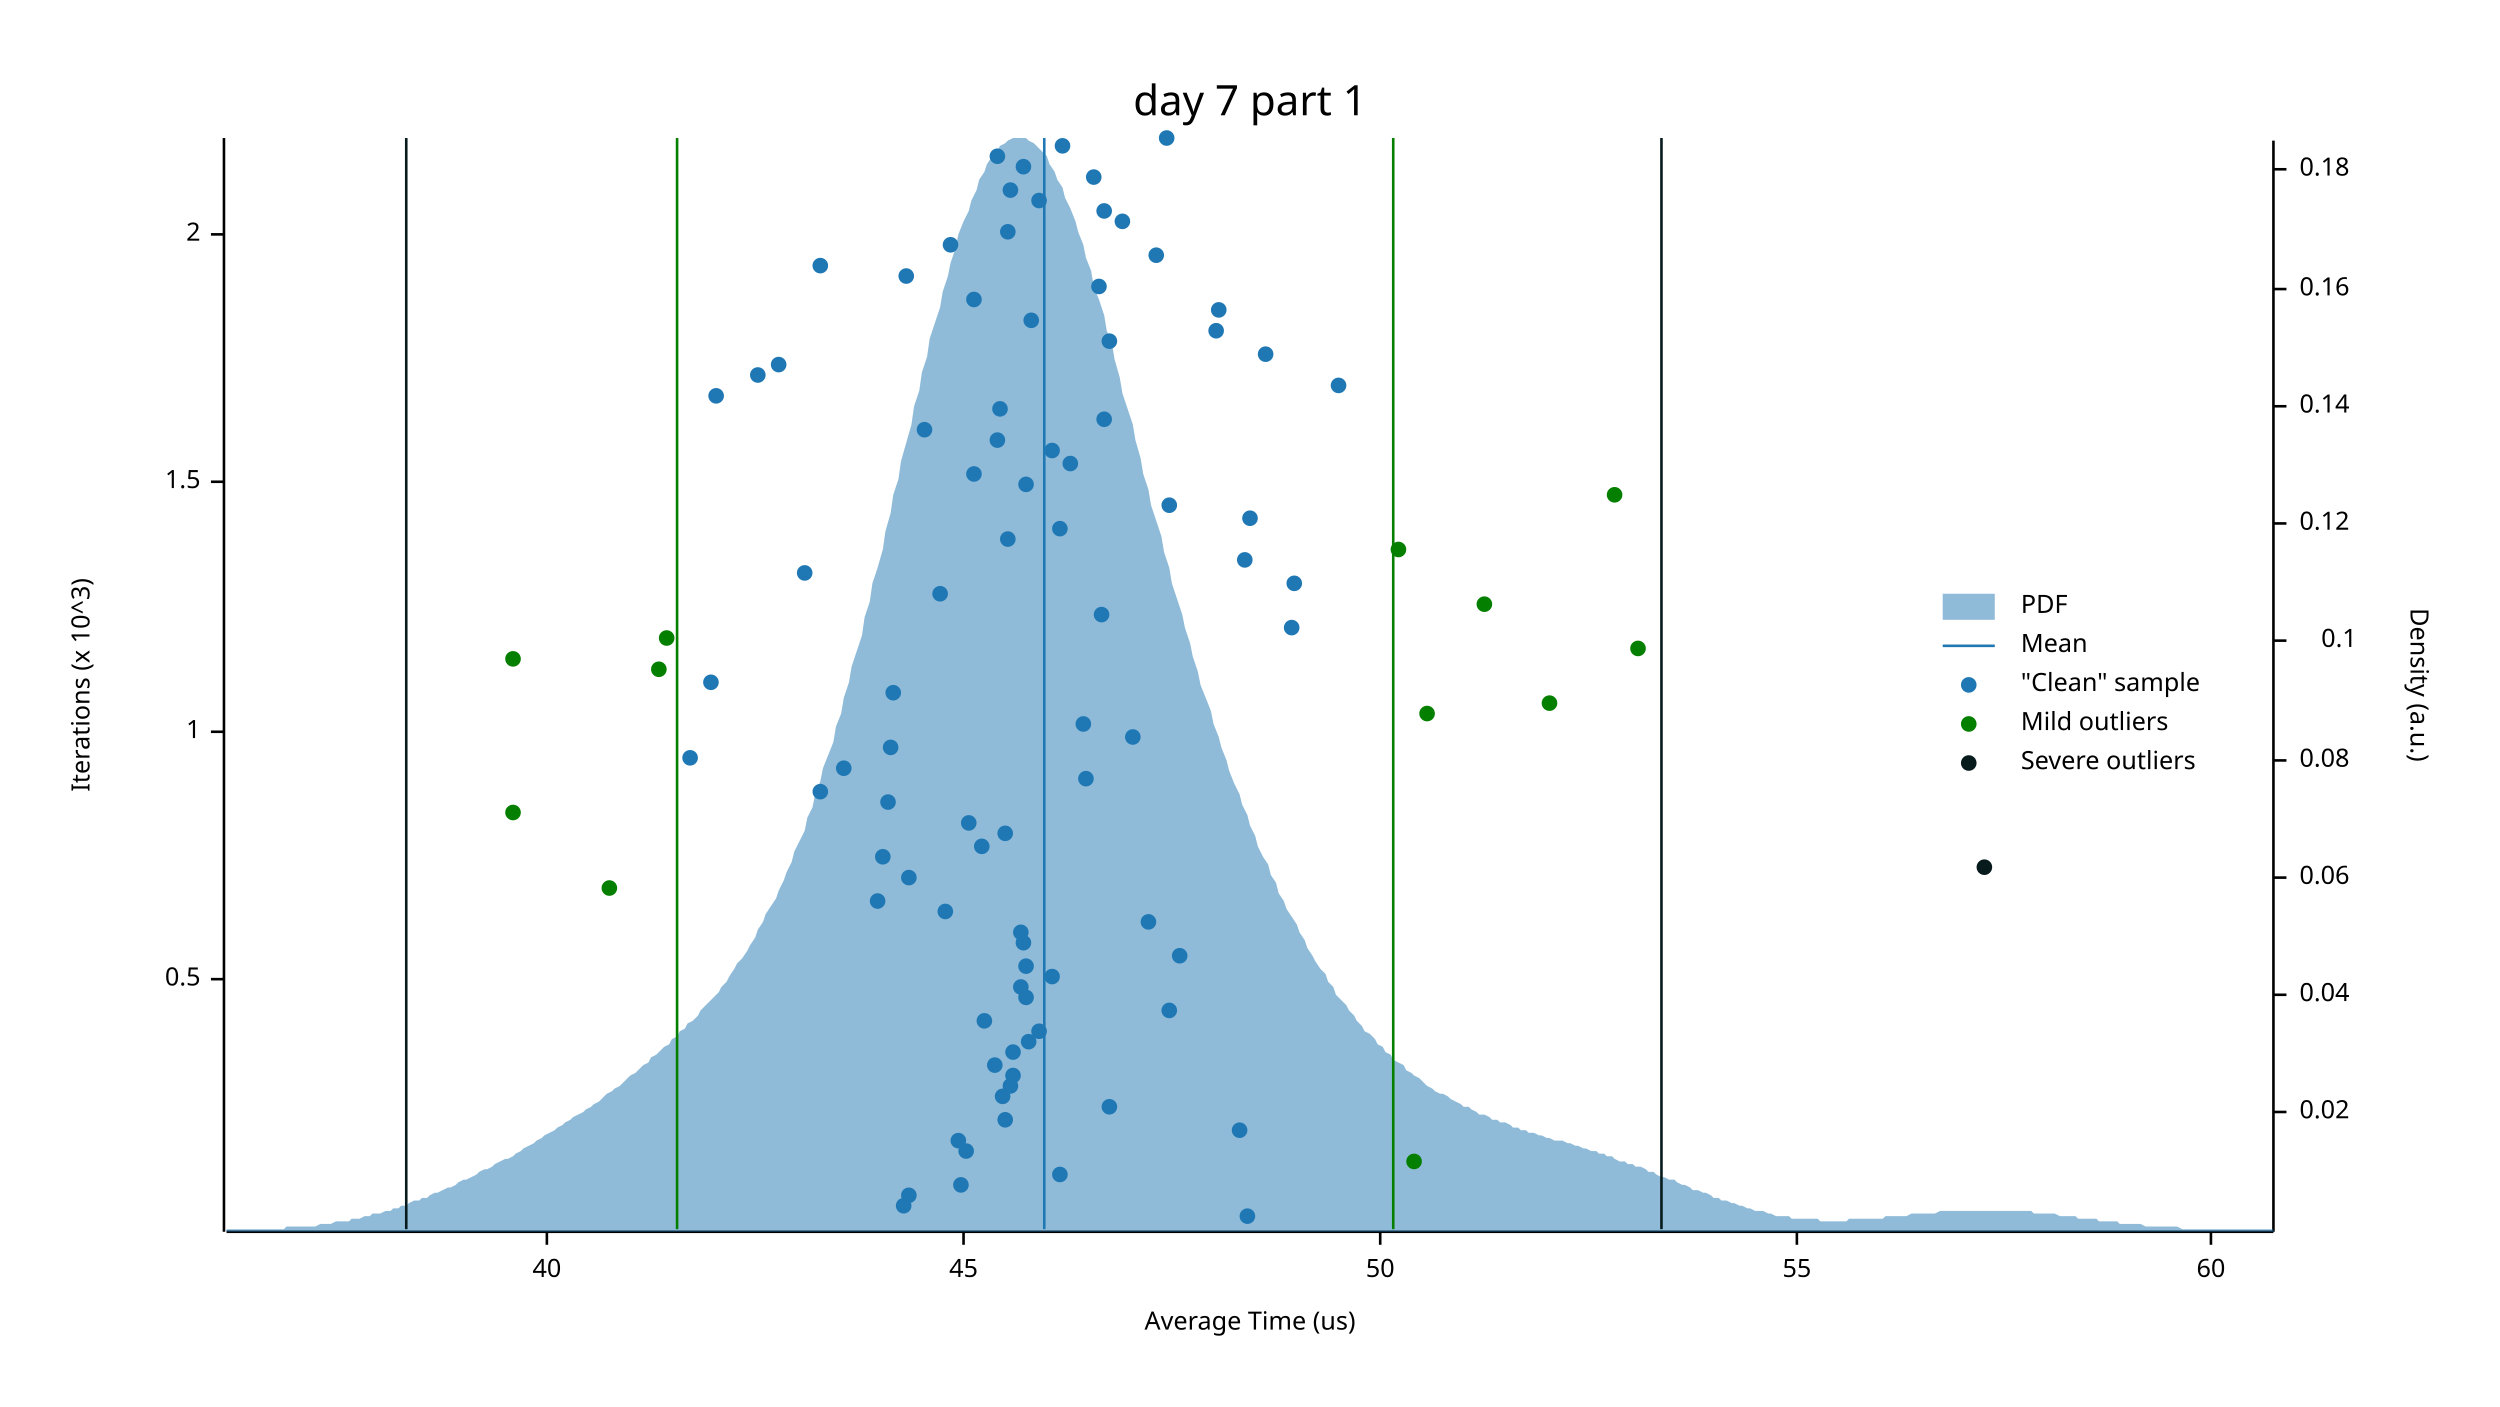
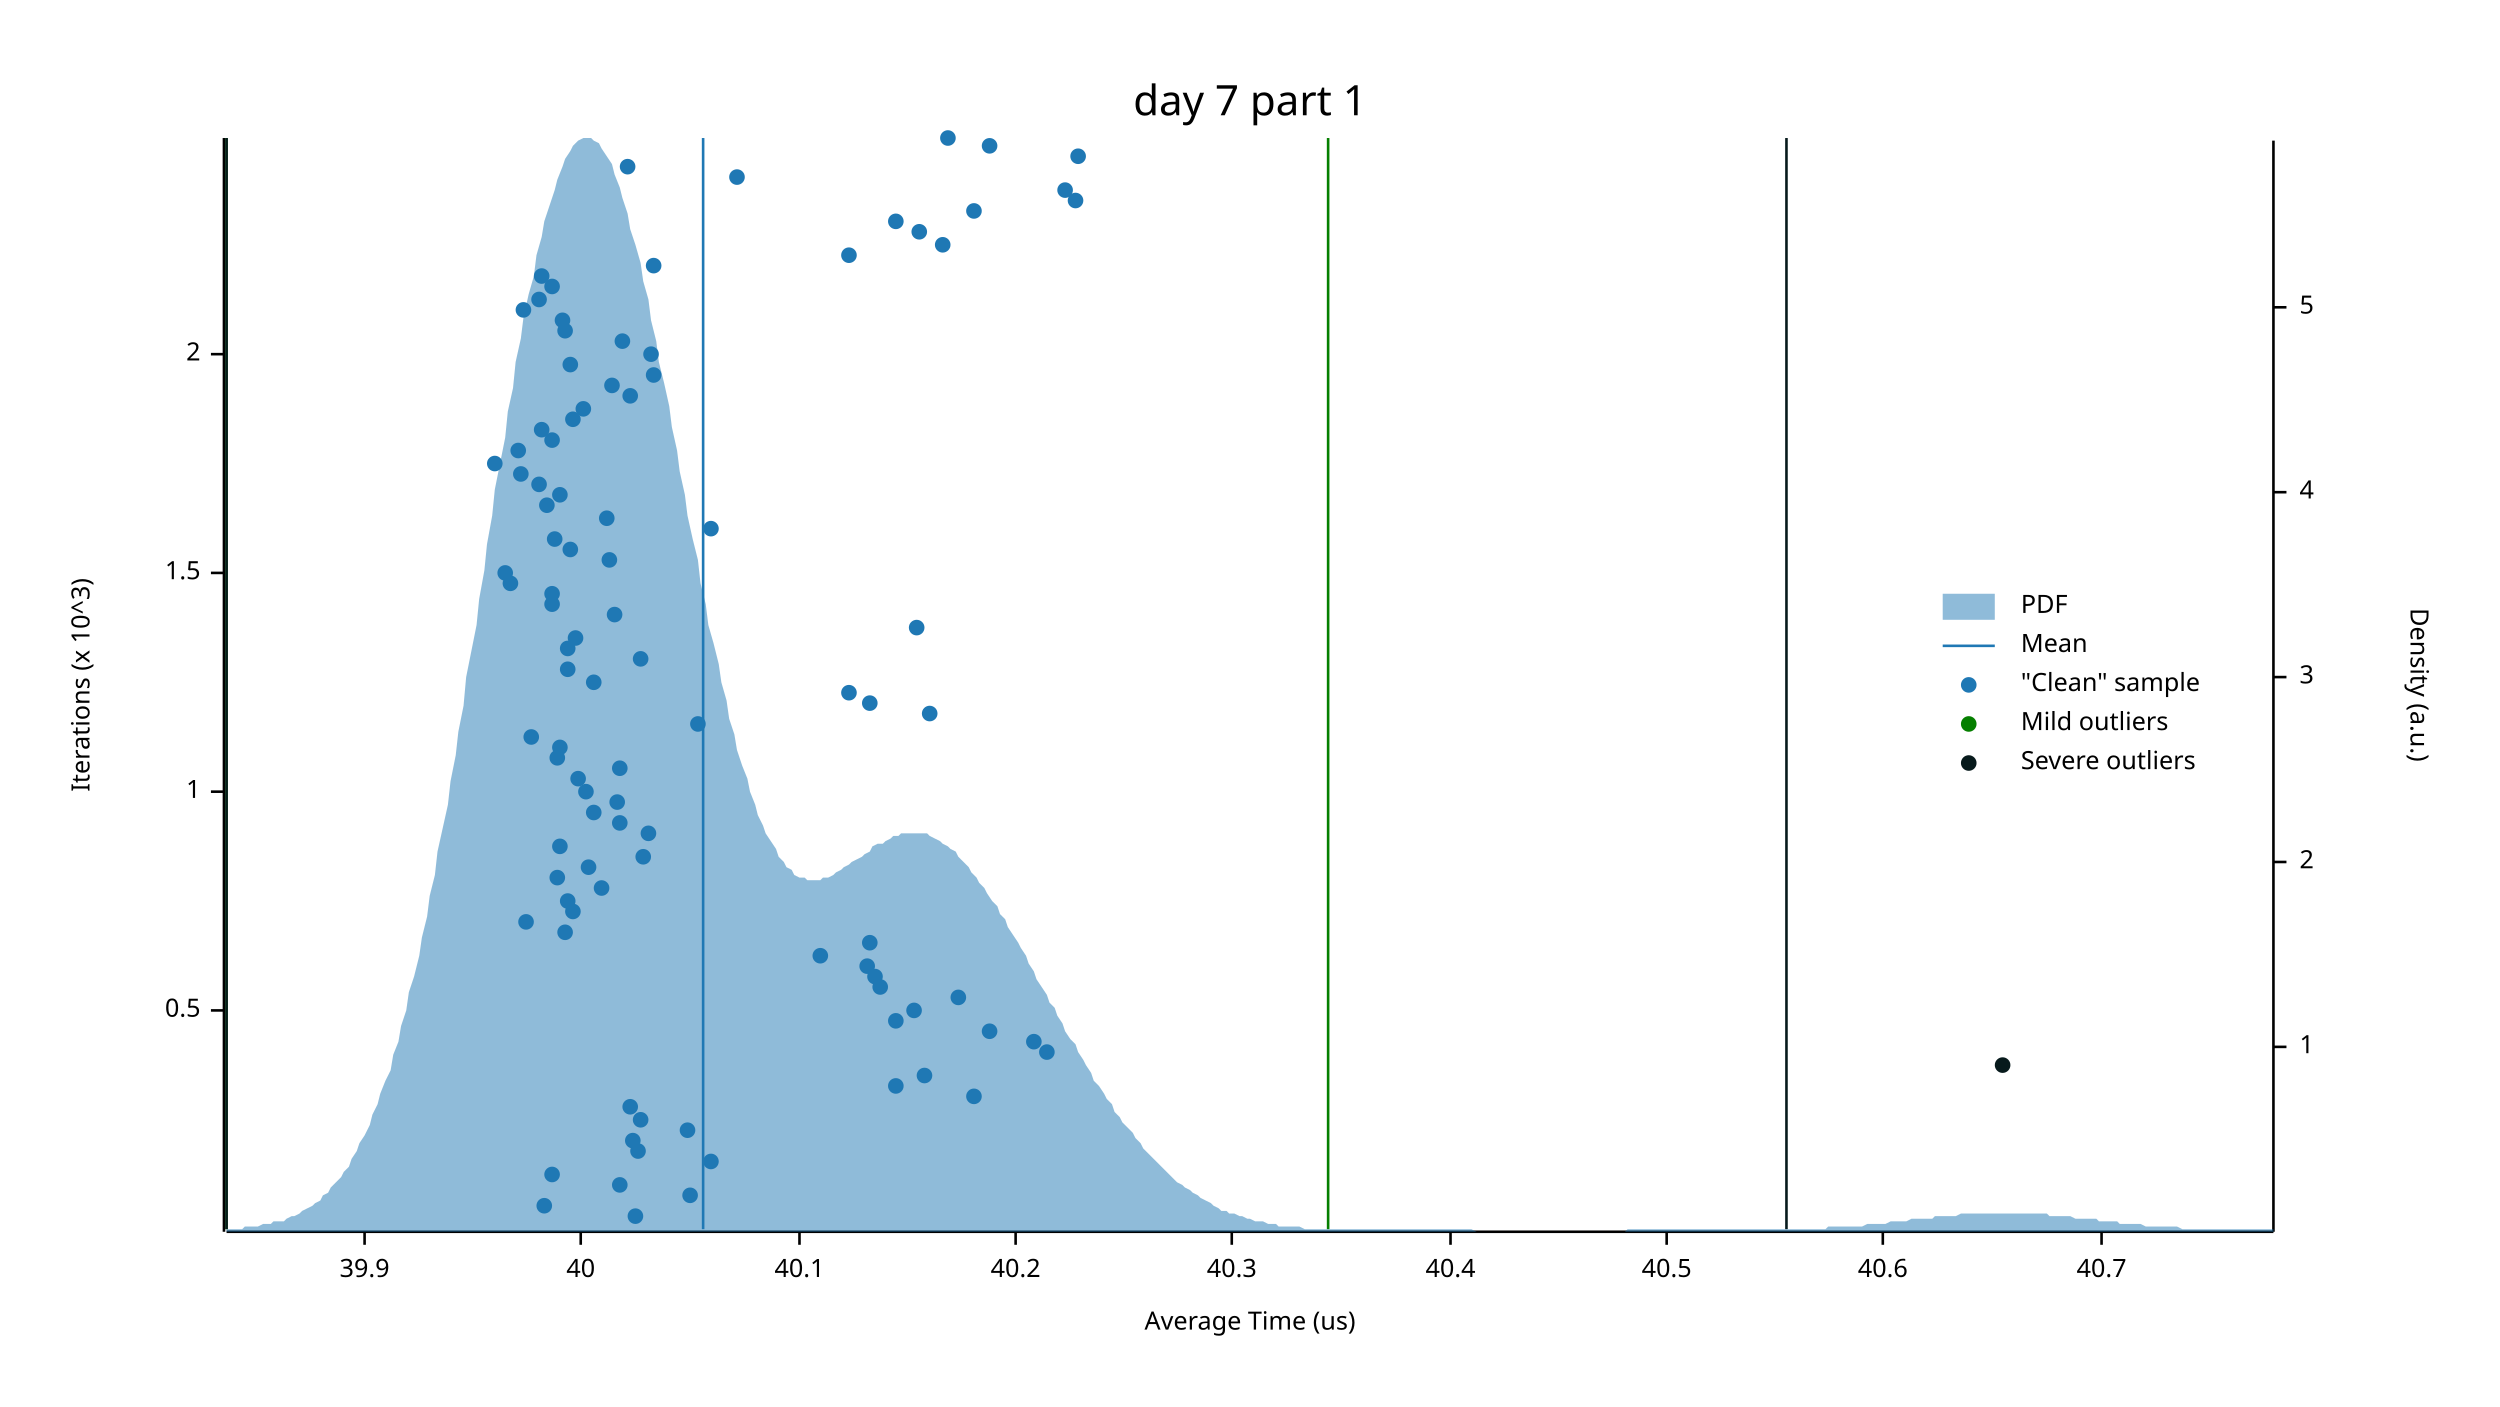
<svg xmlns="http://www.w3.org/2000/svg" width="960" height="540" viewBox="0 0 960 540">
  <text x="480" y="32" dy="0.76em" text-anchor="middle" font-family="sans-serif" font-size="16.129" opacity="1" fill="#000000">
day 7 part 1
</text>
  <text x="27" y="263" dy="0.76em" text-anchor="middle" font-family="sans-serif" font-size="9.677" opacity="1" fill="#000000" transform="rotate(270, 27, 263)">
Iterations (x 10^3)
</text>
  <text x="480" y="513" dy="-0.5ex" text-anchor="middle" font-family="sans-serif" font-size="9.677" opacity="1" fill="#000000">
Average Time (us)
</text>
  <polyline fill="none" opacity="1" stroke="#000000" stroke-width="1" points="86,53 86,473 " />
-   <text x="77" y="376" dy="0.5ex" text-anchor="end" font-family="sans-serif" font-size="9.677" opacity="1" fill="#000000">
+   <text x="77" y="388" dy="0.5ex" text-anchor="end" font-family="sans-serif" font-size="9.677" opacity="1" fill="#000000">
0.5
</text>
-   <polyline fill="none" opacity="1" stroke="#000000" stroke-width="1" points="81,376 86,376 " />
-   <text x="77" y="281" dy="0.5ex" text-anchor="end" font-family="sans-serif" font-size="9.677" opacity="1" fill="#000000">
+   <polyline fill="none" opacity="1" stroke="#000000" stroke-width="1" points="81,388 86,388 " />
+   <text x="77" y="304" dy="0.5ex" text-anchor="end" font-family="sans-serif" font-size="9.677" opacity="1" fill="#000000">
1
</text>
-   <polyline fill="none" opacity="1" stroke="#000000" stroke-width="1" points="81,281 86,281 " />
-   <text x="77" y="185" dy="0.5ex" text-anchor="end" font-family="sans-serif" font-size="9.677" opacity="1" fill="#000000">
+   <polyline fill="none" opacity="1" stroke="#000000" stroke-width="1" points="81,304 86,304 " />
+   <text x="77" y="220" dy="0.5ex" text-anchor="end" font-family="sans-serif" font-size="9.677" opacity="1" fill="#000000">
1.5
</text>
-   <polyline fill="none" opacity="1" stroke="#000000" stroke-width="1" points="81,185 86,185 " />
-   <text x="77" y="90" dy="0.5ex" text-anchor="end" font-family="sans-serif" font-size="9.677" opacity="1" fill="#000000">
+   <polyline fill="none" opacity="1" stroke="#000000" stroke-width="1" points="81,220 86,220 " />
+   <text x="77" y="136" dy="0.5ex" text-anchor="end" font-family="sans-serif" font-size="9.677" opacity="1" fill="#000000">
2
</text>
-   <polyline fill="none" opacity="1" stroke="#000000" stroke-width="1" points="81,90 86,90 " />
+   <polyline fill="none" opacity="1" stroke="#000000" stroke-width="1" points="81,136 86,136 " />
  <polyline fill="none" opacity="1" stroke="#000000" stroke-width="1" points="87,473 873,473 " />
-   <text x="210" y="483" dy="0.76em" text-anchor="middle" font-family="sans-serif" font-size="9.677" opacity="1" fill="#000000">
+   <text x="140" y="483" dy="0.76em" text-anchor="middle" font-family="sans-serif" font-size="9.677" opacity="1" fill="#000000">
+ 39.9
+ </text>
+   <polyline fill="none" opacity="1" stroke="#000000" stroke-width="1" points="140,473 140,478 " />
+   <text x="223" y="483" dy="0.76em" text-anchor="middle" font-family="sans-serif" font-size="9.677" opacity="1" fill="#000000">
40
</text>
-   <polyline fill="none" opacity="1" stroke="#000000" stroke-width="1" points="210,473 210,478 " />
-   <text x="370" y="483" dy="0.76em" text-anchor="middle" font-family="sans-serif" font-size="9.677" opacity="1" fill="#000000">
- 45
- </text>
-   <polyline fill="none" opacity="1" stroke="#000000" stroke-width="1" points="370,473 370,478 " />
-   <text x="530" y="483" dy="0.76em" text-anchor="middle" font-family="sans-serif" font-size="9.677" opacity="1" fill="#000000">
- 50
- </text>
-   <polyline fill="none" opacity="1" stroke="#000000" stroke-width="1" points="530,473 530,478 " />
-   <text x="690" y="483" dy="0.76em" text-anchor="middle" font-family="sans-serif" font-size="9.677" opacity="1" fill="#000000">
- 55
- </text>
-   <polyline fill="none" opacity="1" stroke="#000000" stroke-width="1" points="690,473 690,478 " />
-   <text x="849" y="483" dy="0.76em" text-anchor="middle" font-family="sans-serif" font-size="9.677" opacity="1" fill="#000000">
- 60
- </text>
-   <polyline fill="none" opacity="1" stroke="#000000" stroke-width="1" points="849,473 849,478 " />
+   <polyline fill="none" opacity="1" stroke="#000000" stroke-width="1" points="223,473 223,478 " />
+   <text x="307" y="483" dy="0.76em" text-anchor="middle" font-family="sans-serif" font-size="9.677" opacity="1" fill="#000000">
+ 40.1
+ </text>
+   <polyline fill="none" opacity="1" stroke="#000000" stroke-width="1" points="307,473 307,478 " />
+   <text x="390" y="483" dy="0.76em" text-anchor="middle" font-family="sans-serif" font-size="9.677" opacity="1" fill="#000000">
+ 40.2
+ </text>
+   <polyline fill="none" opacity="1" stroke="#000000" stroke-width="1" points="390,473 390,478 " />
+   <text x="473" y="483" dy="0.76em" text-anchor="middle" font-family="sans-serif" font-size="9.677" opacity="1" fill="#000000">
+ 40.3
+ </text>
+   <polyline fill="none" opacity="1" stroke="#000000" stroke-width="1" points="473,473 473,478 " />
+   <text x="557" y="483" dy="0.76em" text-anchor="middle" font-family="sans-serif" font-size="9.677" opacity="1" fill="#000000">
+ 40.4
+ </text>
+   <polyline fill="none" opacity="1" stroke="#000000" stroke-width="1" points="557,473 557,478 " />
+   <text x="640" y="483" dy="0.76em" text-anchor="middle" font-family="sans-serif" font-size="9.677" opacity="1" fill="#000000">
+ 40.5
+ </text>
+   <polyline fill="none" opacity="1" stroke="#000000" stroke-width="1" points="640,473 640,478 " />
+   <text x="723" y="483" dy="0.76em" text-anchor="middle" font-family="sans-serif" font-size="9.677" opacity="1" fill="#000000">
+ 40.6
+ </text>
+   <polyline fill="none" opacity="1" stroke="#000000" stroke-width="1" points="723,473 723,478 " />
+   <text x="807" y="483" dy="0.76em" text-anchor="middle" font-family="sans-serif" font-size="9.677" opacity="1" fill="#000000">
+ 40.7
+ </text>
+   <polyline fill="none" opacity="1" stroke="#000000" stroke-width="1" points="807,473 807,478 " />
  <text x="933" y="263" dy="0.76em" text-anchor="middle" font-family="sans-serif" font-size="9.677" opacity="1" fill="#000000" transform="rotate(90, 933, 263)">
Density (a.u.)
</text>
  <polyline fill="none" opacity="1" stroke="#000000" stroke-width="1" points="873,54 873,473 " />
-   <text x="883" y="427" dy="0.5ex" text-anchor="start" font-family="sans-serif" font-size="9.677" opacity="1" fill="#000000">
- 0.02
- </text>
-   <polyline fill="none" opacity="1" stroke="#000000" stroke-width="1" points="873,427 878,427 " />
-   <text x="883" y="382" dy="0.5ex" text-anchor="start" font-family="sans-serif" font-size="9.677" opacity="1" fill="#000000">
- 0.04
- </text>
-   <polyline fill="none" opacity="1" stroke="#000000" stroke-width="1" points="873,382 878,382 " />
-   <text x="883" y="337" dy="0.5ex" text-anchor="start" font-family="sans-serif" font-size="9.677" opacity="1" fill="#000000">
- 0.06
- </text>
-   <polyline fill="none" opacity="1" stroke="#000000" stroke-width="1" points="873,337 878,337 " />
-   <text x="883" y="292" dy="0.5ex" text-anchor="start" font-family="sans-serif" font-size="9.677" opacity="1" fill="#000000">
- 0.08
- </text>
-   <polyline fill="none" opacity="1" stroke="#000000" stroke-width="1" points="873,292 878,292 " />
-   <text x="905" y="246" dy="0.5ex" text-anchor="end" font-family="sans-serif" font-size="9.677" opacity="1" fill="#000000">
- 0.1
- </text>
-   <polyline fill="none" opacity="1" stroke="#000000" stroke-width="1" points="873,246 878,246 " />
-   <text x="883" y="201" dy="0.5ex" text-anchor="start" font-family="sans-serif" font-size="9.677" opacity="1" fill="#000000">
- 0.12
- </text>
-   <polyline fill="none" opacity="1" stroke="#000000" stroke-width="1" points="873,201 878,201 " />
-   <text x="883" y="156" dy="0.5ex" text-anchor="start" font-family="sans-serif" font-size="9.677" opacity="1" fill="#000000">
- 0.14
- </text>
-   <polyline fill="none" opacity="1" stroke="#000000" stroke-width="1" points="873,156 878,156 " />
-   <text x="883" y="111" dy="0.5ex" text-anchor="start" font-family="sans-serif" font-size="9.677" opacity="1" fill="#000000">
- 0.16
- </text>
-   <polyline fill="none" opacity="1" stroke="#000000" stroke-width="1" points="873,111 878,111 " />
-   <text x="883" y="65" dy="0.5ex" text-anchor="start" font-family="sans-serif" font-size="9.677" opacity="1" fill="#000000">
- 0.18
- </text>
-   <polyline fill="none" opacity="1" stroke="#000000" stroke-width="1" points="873,65 878,65 " />
-   <polygon opacity="0.5" fill="#1F78B4" points="87,472 88,472 90,472 91,472 93,472 94,472 96,472 98,472 99,472 101,472 102,472 104,472 105,472 107,472 109,472 110,471 112,471 113,471 115,471 116,471 118,471 120,471 121,471 123,470 124,470 126,470 127,470 129,469 131,469 132,469 134,469 135,468 137,468 138,468 140,467 142,467 143,466 145,466 146,466 148,465 150,465 151,464 153,464 154,463 156,463 157,462 159,461 161,461 162,460 164,460 165,459 167,458 168,458 170,457 172,456 173,456 175,455 176,454 178,453 179,453 181,452 183,451 184,450 186,449 187,449 189,448 190,447 192,446 194,445 195,445 197,444 198,443 200,442 201,441 203,440 205,439 206,438 208,437 209,436 211,435 213,434 214,433 216,432 217,431 219,430 220,429 222,428 224,427 225,426 227,425 228,424 230,423 231,422 233,420 235,419 236,418 238,417 239,416 241,414 242,413 244,412 246,410 247,409 249,408 250,406 252,405 253,404 255,402 257,401 258,399 260,398 261,396 263,395 264,393 266,392 268,390 269,388 271,386 272,385 274,383 276,381 277,379 279,377 280,375 282,372 283,370 285,368 287,365 288,363 290,360 291,357 293,354 294,351 296,348 298,345 299,342 301,338 302,335 304,331 305,327 307,323 309,319 310,314 312,310 313,305 315,300 316,295 318,290 320,285 321,279 323,274 324,268 326,262 327,256 329,250 331,244 332,237 334,231 335,224 337,218 339,211 340,204 342,197 343,190 345,184 346,177 348,170 350,163 351,156 353,150 354,143 356,137 357,130 359,124 361,118 362,112 364,106 365,101 367,95 368,90 370,85 372,81 373,77 375,73 376,69 378,66 379,63 381,60 383,58 384,56 386,55 387,54 389,53 391,53 392,53 394,53 395,54 397,55 398,56 400,58 402,60 403,63 405,66 406,69 408,72 409,76 411,80 413,85 414,89 416,94 417,99 419,104 420,110 422,115 424,121 425,127 427,132 428,138 430,145 431,151 433,157 435,163 436,169 438,176 439,182 441,188 442,194 444,200 446,206 447,212 449,218 450,224 452,230 454,236 455,241 457,247 458,252 460,258 461,263 463,268 465,273 466,278 468,283 469,287 471,292 472,296 474,301 476,305 477,309 479,313 480,317 482,321 483,325 485,329 487,332 488,336 490,339 491,343 493,346 494,349 496,352 498,355 499,358 501,361 502,364 504,367 505,369 507,372 509,374 510,377 512,379 513,382 515,384 517,386 518,388 520,390 521,392 523,394 524,396 526,397 528,399 529,401 531,402 532,404 534,405 535,407 537,408 539,409 540,411 542,412 543,413 545,414 546,415 548,417 550,418 551,419 553,420 554,420 556,421 557,422 559,423 561,424 562,425 564,425 565,426 567,427 568,428 570,428 572,429 573,430 575,430 576,431 578,431 580,432 581,433 583,433 584,434 586,434 587,435 589,435 591,436 592,436 594,437 595,437 597,438 598,438 600,438 602,439 603,439 605,440 606,440 608,441 609,441 611,442 613,442 614,443 616,443 617,444 619,444 620,445 622,446 624,446 625,447 627,447 628,448 630,448 632,449 633,450 635,450 636,451 638,452 639,452 641,453 643,453 644,454 646,455 647,455 649,456 650,457 652,457 654,458 655,458 657,459 658,460 660,460 661,461 663,461 665,462 666,462 668,463 669,463 671,464 672,464 674,465 676,465 677,465 679,466 680,466 682,467 683,467 685,467 687,467 688,468 690,468 691,468 693,468 695,468 696,468 698,468 699,469 701,469 702,469 704,469 706,469 707,469 709,469 710,468 712,468 713,468 715,468 717,468 718,468 720,468 721,468 723,468 724,467 726,467 728,467 729,467 731,467 732,467 734,466 735,466 737,466 739,466 740,466 742,466 743,466 745,465 746,465 748,465 750,465 751,465 753,465 754,465 756,465 758,465 759,465 761,465 762,465 764,465 765,465 767,465 769,465 770,465 772,465 773,465 775,465 776,465 778,465 780,465 781,466 783,466 784,466 786,466 787,466 789,466 791,467 792,467 794,467 795,467 797,467 798,468 800,468 802,468 803,468 805,468 806,469 808,469 809,469 811,469 813,469 814,470 816,470 817,470 819,470 821,470 822,470 824,471 825,471 827,471 828,471 830,471 832,471 833,471 835,471 836,471 838,472 839,472 841,472 843,472 844,472 846,472 847,472 849,472 850,472 852,472 854,472 855,472 857,472 858,472 860,472 861,472 863,472 865,472 866,472 868,472 869,472 871,472 873,472 873,473 87,473 " />
-   <polyline fill="none" opacity="1" stroke="#1F78B4" stroke-width="1" points="401,472 401,53 " />
-   <polyline fill="none" opacity="1" stroke="#057F00" stroke-width="1" points="260,472 260,53 " />
-   <polyline fill="none" opacity="1" stroke="#057F00" stroke-width="1" points="535,472 535,53 " />
-   <polyline fill="none" opacity="1" stroke="#071A1C" stroke-width="1" points="156,472 156,53 " />
-   <polyline fill="none" opacity="1" stroke="#071A1C" stroke-width="1" points="638,472 638,53 " />
-   <circle cx="479" cy="467" r="3" opacity="1" fill="#1F78B4" stroke="none" stroke-width="1" />
-   <circle cx="347" cy="463" r="3" opacity="1" fill="#1F78B4" stroke="none" stroke-width="1" />
-   <circle cx="349" cy="459" r="3" opacity="1" fill="#1F78B4" stroke="none" stroke-width="1" />
-   <circle cx="369" cy="455" r="3" opacity="1" fill="#1F78B4" stroke="none" stroke-width="1" />
-   <circle cx="407" cy="451" r="3" opacity="1" fill="#1F78B4" stroke="none" stroke-width="1" />
-   <circle cx="371" cy="442" r="3" opacity="1" fill="#1F78B4" stroke="none" stroke-width="1" />
-   <circle cx="368" cy="438" r="3" opacity="1" fill="#1F78B4" stroke="none" stroke-width="1" />
-   <circle cx="476" cy="434" r="3" opacity="1" fill="#1F78B4" stroke="none" stroke-width="1" />
-   <circle cx="386" cy="430" r="3" opacity="1" fill="#1F78B4" stroke="none" stroke-width="1" />
-   <circle cx="426" cy="425" r="3" opacity="1" fill="#1F78B4" stroke="none" stroke-width="1" />
-   <circle cx="385" cy="421" r="3" opacity="1" fill="#1F78B4" stroke="none" stroke-width="1" />
-   <circle cx="388" cy="417" r="3" opacity="1" fill="#1F78B4" stroke="none" stroke-width="1" />
-   <circle cx="389" cy="413" r="3" opacity="1" fill="#1F78B4" stroke="none" stroke-width="1" />
-   <circle cx="382" cy="409" r="3" opacity="1" fill="#1F78B4" stroke="none" stroke-width="1" />
-   <circle cx="389" cy="404" r="3" opacity="1" fill="#1F78B4" stroke="none" stroke-width="1" />
-   <circle cx="395" cy="400" r="3" opacity="1" fill="#1F78B4" stroke="none" stroke-width="1" />
-   <circle cx="399" cy="396" r="3" opacity="1" fill="#1F78B4" stroke="none" stroke-width="1" />
-   <circle cx="378" cy="392" r="3" opacity="1" fill="#1F78B4" stroke="none" stroke-width="1" />
-   <circle cx="449" cy="388" r="3" opacity="1" fill="#1F78B4" stroke="none" stroke-width="1" />
-   <circle cx="394" cy="383" r="3" opacity="1" fill="#1F78B4" stroke="none" stroke-width="1" />
-   <circle cx="392" cy="379" r="3" opacity="1" fill="#1F78B4" stroke="none" stroke-width="1" />
-   <circle cx="404" cy="375" r="3" opacity="1" fill="#1F78B4" stroke="none" stroke-width="1" />
-   <circle cx="394" cy="371" r="3" opacity="1" fill="#1F78B4" stroke="none" stroke-width="1" />
-   <circle cx="453" cy="367" r="3" opacity="1" fill="#1F78B4" stroke="none" stroke-width="1" />
-   <circle cx="393" cy="362" r="3" opacity="1" fill="#1F78B4" stroke="none" stroke-width="1" />
-   <circle cx="392" cy="358" r="3" opacity="1" fill="#1F78B4" stroke="none" stroke-width="1" />
-   <circle cx="441" cy="354" r="3" opacity="1" fill="#1F78B4" stroke="none" stroke-width="1" />
-   <circle cx="363" cy="350" r="3" opacity="1" fill="#1F78B4" stroke="none" stroke-width="1" />
-   <circle cx="337" cy="346" r="3" opacity="1" fill="#1F78B4" stroke="none" stroke-width="1" />
-   <circle cx="349" cy="337" r="3" opacity="1" fill="#1F78B4" stroke="none" stroke-width="1" />
-   <circle cx="339" cy="329" r="3" opacity="1" fill="#1F78B4" stroke="none" stroke-width="1" />
-   <circle cx="377" cy="325" r="3" opacity="1" fill="#1F78B4" stroke="none" stroke-width="1" />
-   <circle cx="386" cy="320" r="3" opacity="1" fill="#1F78B4" stroke="none" stroke-width="1" />
-   <circle cx="372" cy="316" r="3" opacity="1" fill="#1F78B4" stroke="none" stroke-width="1" />
-   <circle cx="341" cy="308" r="3" opacity="1" fill="#1F78B4" stroke="none" stroke-width="1" />
-   <circle cx="315" cy="304" r="3" opacity="1" fill="#1F78B4" stroke="none" stroke-width="1" />
-   <circle cx="417" cy="299" r="3" opacity="1" fill="#1F78B4" stroke="none" stroke-width="1" />
-   <circle cx="324" cy="295" r="3" opacity="1" fill="#1F78B4" stroke="none" stroke-width="1" />
-   <circle cx="265" cy="291" r="3" opacity="1" fill="#1F78B4" stroke="none" stroke-width="1" />
-   <circle cx="342" cy="287" r="3" opacity="1" fill="#1F78B4" stroke="none" stroke-width="1" />
-   <circle cx="435" cy="283" r="3" opacity="1" fill="#1F78B4" stroke="none" stroke-width="1" />
-   <circle cx="416" cy="278" r="3" opacity="1" fill="#1F78B4" stroke="none" stroke-width="1" />
-   <circle cx="343" cy="266" r="3" opacity="1" fill="#1F78B4" stroke="none" stroke-width="1" />
-   <circle cx="273" cy="262" r="3" opacity="1" fill="#1F78B4" stroke="none" stroke-width="1" />
-   <circle cx="496" cy="241" r="3" opacity="1" fill="#1F78B4" stroke="none" stroke-width="1" />
-   <circle cx="423" cy="236" r="3" opacity="1" fill="#1F78B4" stroke="none" stroke-width="1" />
-   <circle cx="361" cy="228" r="3" opacity="1" fill="#1F78B4" stroke="none" stroke-width="1" />
-   <circle cx="497" cy="224" r="3" opacity="1" fill="#1F78B4" stroke="none" stroke-width="1" />
-   <circle cx="309" cy="220" r="3" opacity="1" fill="#1F78B4" stroke="none" stroke-width="1" />
-   <circle cx="478" cy="215" r="3" opacity="1" fill="#1F78B4" stroke="none" stroke-width="1" />
-   <circle cx="387" cy="207" r="3" opacity="1" fill="#1F78B4" stroke="none" stroke-width="1" />
-   <circle cx="407" cy="203" r="3" opacity="1" fill="#1F78B4" stroke="none" stroke-width="1" />
-   <circle cx="480" cy="199" r="3" opacity="1" fill="#1F78B4" stroke="none" stroke-width="1" />
-   <circle cx="449" cy="194" r="3" opacity="1" fill="#1F78B4" stroke="none" stroke-width="1" />
-   <circle cx="394" cy="186" r="3" opacity="1" fill="#1F78B4" stroke="none" stroke-width="1" />
-   <circle cx="374" cy="182" r="3" opacity="1" fill="#1F78B4" stroke="none" stroke-width="1" />
-   <circle cx="411" cy="178" r="3" opacity="1" fill="#1F78B4" stroke="none" stroke-width="1" />
-   <circle cx="404" cy="173" r="3" opacity="1" fill="#1F78B4" stroke="none" stroke-width="1" />
-   <circle cx="383" cy="169" r="3" opacity="1" fill="#1F78B4" stroke="none" stroke-width="1" />
-   <circle cx="355" cy="165" r="3" opacity="1" fill="#1F78B4" stroke="none" stroke-width="1" />
-   <circle cx="424" cy="161" r="3" opacity="1" fill="#1F78B4" stroke="none" stroke-width="1" />
-   <circle cx="384" cy="157" r="3" opacity="1" fill="#1F78B4" stroke="none" stroke-width="1" />
-   <circle cx="275" cy="152" r="3" opacity="1" fill="#1F78B4" stroke="none" stroke-width="1" />
-   <circle cx="514" cy="148" r="3" opacity="1" fill="#1F78B4" stroke="none" stroke-width="1" />
-   <circle cx="291" cy="144" r="3" opacity="1" fill="#1F78B4" stroke="none" stroke-width="1" />
-   <circle cx="299" cy="140" r="3" opacity="1" fill="#1F78B4" stroke="none" stroke-width="1" />
-   <circle cx="486" cy="136" r="3" opacity="1" fill="#1F78B4" stroke="none" stroke-width="1" />
-   <circle cx="426" cy="131" r="3" opacity="1" fill="#1F78B4" stroke="none" stroke-width="1" />
-   <circle cx="467" cy="127" r="3" opacity="1" fill="#1F78B4" stroke="none" stroke-width="1" />
-   <circle cx="396" cy="123" r="3" opacity="1" fill="#1F78B4" stroke="none" stroke-width="1" />
-   <circle cx="468" cy="119" r="3" opacity="1" fill="#1F78B4" stroke="none" stroke-width="1" />
-   <circle cx="374" cy="115" r="3" opacity="1" fill="#1F78B4" stroke="none" stroke-width="1" />
-   <circle cx="422" cy="110" r="3" opacity="1" fill="#1F78B4" stroke="none" stroke-width="1" />
-   <circle cx="348" cy="106" r="3" opacity="1" fill="#1F78B4" stroke="none" stroke-width="1" />
-   <circle cx="315" cy="102" r="3" opacity="1" fill="#1F78B4" stroke="none" stroke-width="1" />
-   <circle cx="444" cy="98" r="3" opacity="1" fill="#1F78B4" stroke="none" stroke-width="1" />
-   <circle cx="365" cy="94" r="3" opacity="1" fill="#1F78B4" stroke="none" stroke-width="1" />
-   <circle cx="387" cy="89" r="3" opacity="1" fill="#1F78B4" stroke="none" stroke-width="1" />
-   <circle cx="431" cy="85" r="3" opacity="1" fill="#1F78B4" stroke="none" stroke-width="1" />
-   <circle cx="424" cy="81" r="3" opacity="1" fill="#1F78B4" stroke="none" stroke-width="1" />
-   <circle cx="399" cy="77" r="3" opacity="1" fill="#1F78B4" stroke="none" stroke-width="1" />
-   <circle cx="388" cy="73" r="3" opacity="1" fill="#1F78B4" stroke="none" stroke-width="1" />
-   <circle cx="420" cy="68" r="3" opacity="1" fill="#1F78B4" stroke="none" stroke-width="1" />
-   <circle cx="393" cy="64" r="3" opacity="1" fill="#1F78B4" stroke="none" stroke-width="1" />
-   <circle cx="383" cy="60" r="3" opacity="1" fill="#1F78B4" stroke="none" stroke-width="1" />
-   <circle cx="408" cy="56" r="3" opacity="1" fill="#1F78B4" stroke="none" stroke-width="1" />
-   <circle cx="448" cy="53" r="3" opacity="1" fill="#1F78B4" stroke="none" stroke-width="1" />
-   <circle cx="543" cy="446" r="3" opacity="1" fill="#057F00" stroke="none" stroke-width="1" />
-   <circle cx="234" cy="341" r="3" opacity="1" fill="#057F00" stroke="none" stroke-width="1" />
-   <circle cx="197" cy="312" r="3" opacity="1" fill="#057F00" stroke="none" stroke-width="1" />
-   <circle cx="548" cy="274" r="3" opacity="1" fill="#057F00" stroke="none" stroke-width="1" />
-   <circle cx="595" cy="270" r="3" opacity="1" fill="#057F00" stroke="none" stroke-width="1" />
-   <circle cx="253" cy="257" r="3" opacity="1" fill="#057F00" stroke="none" stroke-width="1" />
-   <circle cx="197" cy="253" r="3" opacity="1" fill="#057F00" stroke="none" stroke-width="1" />
-   <circle cx="629" cy="249" r="3" opacity="1" fill="#057F00" stroke="none" stroke-width="1" />
-   <circle cx="256" cy="245" r="3" opacity="1" fill="#057F00" stroke="none" stroke-width="1" />
-   <circle cx="570" cy="232" r="3" opacity="1" fill="#057F00" stroke="none" stroke-width="1" />
-   <circle cx="537" cy="211" r="3" opacity="1" fill="#057F00" stroke="none" stroke-width="1" />
-   <circle cx="620" cy="190" r="3" opacity="1" fill="#057F00" stroke="none" stroke-width="1" />
-   <circle cx="762" cy="333" r="3" opacity="1" fill="#071A1C" stroke="none" stroke-width="1" />
+   <text x="883" y="402" dy="0.5ex" text-anchor="start" font-family="sans-serif" font-size="9.677" opacity="1" fill="#000000">
+ 1
+ </text>
+   <polyline fill="none" opacity="1" stroke="#000000" stroke-width="1" points="873,402 878,402 " />
+   <text x="883" y="331" dy="0.5ex" text-anchor="start" font-family="sans-serif" font-size="9.677" opacity="1" fill="#000000">
+ 2
+ </text>
+   <polyline fill="none" opacity="1" stroke="#000000" stroke-width="1" points="873,331 878,331 " />
+   <text x="883" y="260" dy="0.5ex" text-anchor="start" font-family="sans-serif" font-size="9.677" opacity="1" fill="#000000">
+ 3
+ </text>
+   <polyline fill="none" opacity="1" stroke="#000000" stroke-width="1" points="873,260 878,260 " />
+   <text x="883" y="189" dy="0.5ex" text-anchor="start" font-family="sans-serif" font-size="9.677" opacity="1" fill="#000000">
+ 4
+ </text>
+   <polyline fill="none" opacity="1" stroke="#000000" stroke-width="1" points="873,189 878,189 " />
+   <text x="883" y="118" dy="0.5ex" text-anchor="start" font-family="sans-serif" font-size="9.677" opacity="1" fill="#000000">
+ 5
+ </text>
+   <polyline fill="none" opacity="1" stroke="#000000" stroke-width="1" points="873,118 878,118 " />
+   <polygon opacity="0.5" fill="#1F78B4" points="87,472 88,472 90,472 91,472 93,472 94,471 96,471 98,471 99,471 101,470 102,470 104,470 105,469 107,469 109,469 110,468 112,467 113,467 115,466 116,465 118,464 120,463 121,462 123,461 124,459 126,458 127,456 129,454 131,452 132,450 134,448 135,445 137,442 138,439 140,436 142,432 143,428 145,424 146,420 148,415 150,411 151,405 153,400 154,394 156,388 157,381 159,375 161,367 162,360 164,352 165,344 167,336 168,327 170,318 172,309 173,300 175,290 176,281 178,271 179,260 181,250 183,240 184,230 186,219 187,209 189,198 190,188 192,178 194,168 195,158 197,149 198,139 200,130 201,122 203,113 205,106 206,98 208,91 209,85 211,79 213,73 214,69 216,64 217,61 219,58 220,56 222,54 224,53 225,53 227,53 228,54 230,55 231,57 233,60 235,63 236,67 238,72 239,76 241,82 242,88 244,94 246,101 247,108 249,115 250,123 252,131 253,139 255,147 257,156 258,164 260,173 261,181 263,190 264,198 266,207 268,215 269,224 271,232 272,240 274,247 276,255 277,262 279,269 280,276 282,282 283,288 285,294 287,299 288,304 290,309 291,313 293,317 294,320 296,323 298,326 299,329 301,331 302,333 304,334 305,336 307,337 309,337 310,338 312,338 313,338 315,338 316,337 318,337 320,336 321,335 323,334 324,333 326,332 327,331 329,330 331,329 332,328 334,327 335,325 337,324 339,324 340,323 342,322 343,321 345,321 346,320 348,320 350,320 351,320 353,320 354,320 356,320 357,321 359,322 361,323 362,324 364,325 365,326 367,327 368,329 370,331 372,333 373,335 375,337 376,339 378,341 379,343 381,346 383,348 384,351 386,353 387,356 389,359 391,362 392,364 394,367 395,370 397,373 398,376 400,379 402,382 403,385 405,387 406,390 408,393 409,396 411,399 413,401 414,404 416,407 417,409 419,412 420,415 422,417 424,420 425,422 427,424 428,427 430,429 431,431 433,433 435,435 436,437 438,439 439,441 441,443 442,444 444,446 446,448 447,449 449,451 450,452 452,454 454,455 455,456 457,457 458,458 460,459 461,460 463,461 465,462 466,463 468,464 469,465 471,465 472,466 474,466 476,467 477,467 479,468 480,468 482,469 483,469 485,469 487,470 488,470 490,470 491,471 493,471 494,471 496,471 498,471 499,471 501,472 502,472 504,472 505,472 507,472 509,472 510,472 512,472 513,472 515,472 517,472 518,472 520,472 521,472 523,472 524,472 526,472 528,472 529,472 531,472 532,472 534,472 535,472 537,472 539,472 540,472 542,472 543,472 545,472 546,472 548,472 550,472 551,472 553,472 554,472 556,472 557,472 559,472 561,472 562,472 564,472 565,472 567,473 568,473 570,473 572,473 573,473 575,473 576,473 578,473 580,473 581,473 583,473 584,473 586,473 587,473 589,473 591,473 592,473 594,473 595,473 597,473 598,473 600,473 602,473 603,473 605,473 606,473 608,473 609,473 611,473 613,473 614,473 616,473 617,473 619,473 620,473 622,473 624,473 625,472 627,472 628,472 630,472 632,472 633,472 635,472 636,472 638,472 639,472 641,472 643,472 644,472 646,472 647,472 649,472 650,472 652,472 654,472 655,472 657,472 658,472 660,472 661,472 663,472 665,472 666,472 668,472 669,472 671,472 672,472 674,472 676,472 677,472 679,472 680,472 682,472 683,472 685,472 687,472 688,472 690,472 691,472 693,472 695,472 696,472 698,472 699,472 701,472 702,471 704,471 706,471 707,471 709,471 710,471 712,471 713,471 715,471 717,470 718,470 720,470 721,470 723,470 724,470 726,469 728,469 729,469 731,469 732,469 734,468 735,468 737,468 739,468 740,468 742,468 743,467 745,467 746,467 748,467 750,467 751,467 753,466 754,466 756,466 758,466 759,466 761,466 762,466 764,466 765,466 767,466 769,466 770,466 772,466 773,466 775,466 776,466 778,466 780,466 781,466 783,466 784,466 786,466 787,467 789,467 791,467 792,467 794,467 795,467 797,468 798,468 800,468 802,468 803,468 805,468 806,469 808,469 809,469 811,469 813,469 814,470 816,470 817,470 819,470 821,470 822,470 824,471 825,471 827,471 828,471 830,471 832,471 833,471 835,471 836,471 838,472 839,472 841,472 843,472 844,472 846,472 847,472 849,472 850,472 852,472 854,472 855,472 857,472 858,472 860,472 861,472 863,472 865,472 866,472 868,472 869,472 871,472 873,472 873,473 87,473 " />
+   <polyline fill="none" opacity="1" stroke="#1F78B4" stroke-width="1" points="270,472 270,53 " />
+   <polyline fill="none" opacity="1" stroke="#057F00" stroke-width="1" points="87,472 87,53 " />
+   <polyline fill="none" opacity="1" stroke="#057F00" stroke-width="1" points="510,472 510,53 " />
+   <polyline fill="none" opacity="1" stroke="#071A1C" stroke-width="1" points="87,472 87,53 " />
+   <polyline fill="none" opacity="1" stroke="#071A1C" stroke-width="1" points="686,472 686,53 " />
+   <circle cx="244" cy="467" r="3" opacity="1" fill="#1F78B4" stroke="none" stroke-width="1" />
+   <circle cx="209" cy="463" r="3" opacity="1" fill="#1F78B4" stroke="none" stroke-width="1" />
+   <circle cx="265" cy="459" r="3" opacity="1" fill="#1F78B4" stroke="none" stroke-width="1" />
+   <circle cx="238" cy="455" r="3" opacity="1" fill="#1F78B4" stroke="none" stroke-width="1" />
+   <circle cx="212" cy="451" r="3" opacity="1" fill="#1F78B4" stroke="none" stroke-width="1" />
+   <circle cx="273" cy="446" r="3" opacity="1" fill="#1F78B4" stroke="none" stroke-width="1" />
+   <circle cx="245" cy="442" r="3" opacity="1" fill="#1F78B4" stroke="none" stroke-width="1" />
+   <circle cx="243" cy="438" r="3" opacity="1" fill="#1F78B4" stroke="none" stroke-width="1" />
+   <circle cx="264" cy="434" r="3" opacity="1" fill="#1F78B4" stroke="none" stroke-width="1" />
+   <circle cx="246" cy="430" r="3" opacity="1" fill="#1F78B4" stroke="none" stroke-width="1" />
+   <circle cx="242" cy="425" r="3" opacity="1" fill="#1F78B4" stroke="none" stroke-width="1" />
+   <circle cx="374" cy="421" r="3" opacity="1" fill="#1F78B4" stroke="none" stroke-width="1" />
+   <circle cx="344" cy="417" r="3" opacity="1" fill="#1F78B4" stroke="none" stroke-width="1" />
+   <circle cx="355" cy="413" r="3" opacity="1" fill="#1F78B4" stroke="none" stroke-width="1" />
+   <circle cx="402" cy="404" r="3" opacity="1" fill="#1F78B4" stroke="none" stroke-width="1" />
+   <circle cx="397" cy="400" r="3" opacity="1" fill="#1F78B4" stroke="none" stroke-width="1" />
+   <circle cx="380" cy="396" r="3" opacity="1" fill="#1F78B4" stroke="none" stroke-width="1" />
+   <circle cx="344" cy="392" r="3" opacity="1" fill="#1F78B4" stroke="none" stroke-width="1" />
+   <circle cx="351" cy="388" r="3" opacity="1" fill="#1F78B4" stroke="none" stroke-width="1" />
+   <circle cx="368" cy="383" r="3" opacity="1" fill="#1F78B4" stroke="none" stroke-width="1" />
+   <circle cx="338" cy="379" r="3" opacity="1" fill="#1F78B4" stroke="none" stroke-width="1" />
+   <circle cx="336" cy="375" r="3" opacity="1" fill="#1F78B4" stroke="none" stroke-width="1" />
+   <circle cx="333" cy="371" r="3" opacity="1" fill="#1F78B4" stroke="none" stroke-width="1" />
+   <circle cx="315" cy="367" r="3" opacity="1" fill="#1F78B4" stroke="none" stroke-width="1" />
+   <circle cx="334" cy="362" r="3" opacity="1" fill="#1F78B4" stroke="none" stroke-width="1" />
+   <circle cx="217" cy="358" r="3" opacity="1" fill="#1F78B4" stroke="none" stroke-width="1" />
+   <circle cx="202" cy="354" r="3" opacity="1" fill="#1F78B4" stroke="none" stroke-width="1" />
+   <circle cx="220" cy="350" r="3" opacity="1" fill="#1F78B4" stroke="none" stroke-width="1" />
+   <circle cx="218" cy="346" r="3" opacity="1" fill="#1F78B4" stroke="none" stroke-width="1" />
+   <circle cx="231" cy="341" r="3" opacity="1" fill="#1F78B4" stroke="none" stroke-width="1" />
+   <circle cx="214" cy="337" r="3" opacity="1" fill="#1F78B4" stroke="none" stroke-width="1" />
+   <circle cx="226" cy="333" r="3" opacity="1" fill="#1F78B4" stroke="none" stroke-width="1" />
+   <circle cx="247" cy="329" r="3" opacity="1" fill="#1F78B4" stroke="none" stroke-width="1" />
+   <circle cx="215" cy="325" r="3" opacity="1" fill="#1F78B4" stroke="none" stroke-width="1" />
+   <circle cx="249" cy="320" r="3" opacity="1" fill="#1F78B4" stroke="none" stroke-width="1" />
+   <circle cx="238" cy="316" r="3" opacity="1" fill="#1F78B4" stroke="none" stroke-width="1" />
+   <circle cx="228" cy="312" r="3" opacity="1" fill="#1F78B4" stroke="none" stroke-width="1" />
+   <circle cx="237" cy="308" r="3" opacity="1" fill="#1F78B4" stroke="none" stroke-width="1" />
+   <circle cx="225" cy="304" r="3" opacity="1" fill="#1F78B4" stroke="none" stroke-width="1" />
+   <circle cx="222" cy="299" r="3" opacity="1" fill="#1F78B4" stroke="none" stroke-width="1" />
+   <circle cx="238" cy="295" r="3" opacity="1" fill="#1F78B4" stroke="none" stroke-width="1" />
+   <circle cx="214" cy="291" r="3" opacity="1" fill="#1F78B4" stroke="none" stroke-width="1" />
+   <circle cx="215" cy="287" r="3" opacity="1" fill="#1F78B4" stroke="none" stroke-width="1" />
+   <circle cx="204" cy="283" r="3" opacity="1" fill="#1F78B4" stroke="none" stroke-width="1" />
+   <circle cx="268" cy="278" r="3" opacity="1" fill="#1F78B4" stroke="none" stroke-width="1" />
+   <circle cx="357" cy="274" r="3" opacity="1" fill="#1F78B4" stroke="none" stroke-width="1" />
+   <circle cx="334" cy="270" r="3" opacity="1" fill="#1F78B4" stroke="none" stroke-width="1" />
+   <circle cx="326" cy="266" r="3" opacity="1" fill="#1F78B4" stroke="none" stroke-width="1" />
+   <circle cx="228" cy="262" r="3" opacity="1" fill="#1F78B4" stroke="none" stroke-width="1" />
+   <circle cx="218" cy="257" r="3" opacity="1" fill="#1F78B4" stroke="none" stroke-width="1" />
+   <circle cx="246" cy="253" r="3" opacity="1" fill="#1F78B4" stroke="none" stroke-width="1" />
+   <circle cx="218" cy="249" r="3" opacity="1" fill="#1F78B4" stroke="none" stroke-width="1" />
+   <circle cx="221" cy="245" r="3" opacity="1" fill="#1F78B4" stroke="none" stroke-width="1" />
+   <circle cx="352" cy="241" r="3" opacity="1" fill="#1F78B4" stroke="none" stroke-width="1" />
+   <circle cx="236" cy="236" r="3" opacity="1" fill="#1F78B4" stroke="none" stroke-width="1" />
+   <circle cx="212" cy="232" r="3" opacity="1" fill="#1F78B4" stroke="none" stroke-width="1" />
+   <circle cx="212" cy="228" r="3" opacity="1" fill="#1F78B4" stroke="none" stroke-width="1" />
+   <circle cx="196" cy="224" r="3" opacity="1" fill="#1F78B4" stroke="none" stroke-width="1" />
+   <circle cx="194" cy="220" r="3" opacity="1" fill="#1F78B4" stroke="none" stroke-width="1" />
+   <circle cx="234" cy="215" r="3" opacity="1" fill="#1F78B4" stroke="none" stroke-width="1" />
+   <circle cx="219" cy="211" r="3" opacity="1" fill="#1F78B4" stroke="none" stroke-width="1" />
+   <circle cx="213" cy="207" r="3" opacity="1" fill="#1F78B4" stroke="none" stroke-width="1" />
+   <circle cx="273" cy="203" r="3" opacity="1" fill="#1F78B4" stroke="none" stroke-width="1" />
+   <circle cx="233" cy="199" r="3" opacity="1" fill="#1F78B4" stroke="none" stroke-width="1" />
+   <circle cx="210" cy="194" r="3" opacity="1" fill="#1F78B4" stroke="none" stroke-width="1" />
+   <circle cx="215" cy="190" r="3" opacity="1" fill="#1F78B4" stroke="none" stroke-width="1" />
+   <circle cx="207" cy="186" r="3" opacity="1" fill="#1F78B4" stroke="none" stroke-width="1" />
+   <circle cx="200" cy="182" r="3" opacity="1" fill="#1F78B4" stroke="none" stroke-width="1" />
+   <circle cx="190" cy="178" r="3" opacity="1" fill="#1F78B4" stroke="none" stroke-width="1" />
+   <circle cx="199" cy="173" r="3" opacity="1" fill="#1F78B4" stroke="none" stroke-width="1" />
+   <circle cx="212" cy="169" r="3" opacity="1" fill="#1F78B4" stroke="none" stroke-width="1" />
+   <circle cx="208" cy="165" r="3" opacity="1" fill="#1F78B4" stroke="none" stroke-width="1" />
+   <circle cx="220" cy="161" r="3" opacity="1" fill="#1F78B4" stroke="none" stroke-width="1" />
+   <circle cx="224" cy="157" r="3" opacity="1" fill="#1F78B4" stroke="none" stroke-width="1" />
+   <circle cx="242" cy="152" r="3" opacity="1" fill="#1F78B4" stroke="none" stroke-width="1" />
+   <circle cx="235" cy="148" r="3" opacity="1" fill="#1F78B4" stroke="none" stroke-width="1" />
+   <circle cx="251" cy="144" r="3" opacity="1" fill="#1F78B4" stroke="none" stroke-width="1" />
+   <circle cx="219" cy="140" r="3" opacity="1" fill="#1F78B4" stroke="none" stroke-width="1" />
+   <circle cx="250" cy="136" r="3" opacity="1" fill="#1F78B4" stroke="none" stroke-width="1" />
+   <circle cx="239" cy="131" r="3" opacity="1" fill="#1F78B4" stroke="none" stroke-width="1" />
+   <circle cx="217" cy="127" r="3" opacity="1" fill="#1F78B4" stroke="none" stroke-width="1" />
+   <circle cx="216" cy="123" r="3" opacity="1" fill="#1F78B4" stroke="none" stroke-width="1" />
+   <circle cx="201" cy="119" r="3" opacity="1" fill="#1F78B4" stroke="none" stroke-width="1" />
+   <circle cx="207" cy="115" r="3" opacity="1" fill="#1F78B4" stroke="none" stroke-width="1" />
+   <circle cx="212" cy="110" r="3" opacity="1" fill="#1F78B4" stroke="none" stroke-width="1" />
+   <circle cx="208" cy="106" r="3" opacity="1" fill="#1F78B4" stroke="none" stroke-width="1" />
+   <circle cx="251" cy="102" r="3" opacity="1" fill="#1F78B4" stroke="none" stroke-width="1" />
+   <circle cx="326" cy="98" r="3" opacity="1" fill="#1F78B4" stroke="none" stroke-width="1" />
+   <circle cx="362" cy="94" r="3" opacity="1" fill="#1F78B4" stroke="none" stroke-width="1" />
+   <circle cx="353" cy="89" r="3" opacity="1" fill="#1F78B4" stroke="none" stroke-width="1" />
+   <circle cx="344" cy="85" r="3" opacity="1" fill="#1F78B4" stroke="none" stroke-width="1" />
+   <circle cx="374" cy="81" r="3" opacity="1" fill="#1F78B4" stroke="none" stroke-width="1" />
+   <circle cx="413" cy="77" r="3" opacity="1" fill="#1F78B4" stroke="none" stroke-width="1" />
+   <circle cx="409" cy="73" r="3" opacity="1" fill="#1F78B4" stroke="none" stroke-width="1" />
+   <circle cx="283" cy="68" r="3" opacity="1" fill="#1F78B4" stroke="none" stroke-width="1" />
+   <circle cx="241" cy="64" r="3" opacity="1" fill="#1F78B4" stroke="none" stroke-width="1" />
+   <circle cx="414" cy="60" r="3" opacity="1" fill="#1F78B4" stroke="none" stroke-width="1" />
+   <circle cx="380" cy="56" r="3" opacity="1" fill="#1F78B4" stroke="none" stroke-width="1" />
+   <circle cx="364" cy="53" r="3" opacity="1" fill="#1F78B4" stroke="none" stroke-width="1" />
+   <circle cx="769" cy="409" r="3" opacity="1" fill="#071A1C" stroke="none" stroke-width="1" />
  <text x="776" y="228" dy="0.76em" text-anchor="start" font-family="sans-serif" font-size="9.677" opacity="1" fill="#000000">
PDF
</text>
  <text x="776" y="243" dy="0.76em" text-anchor="start" font-family="sans-serif" font-size="9.677" opacity="1" fill="#000000">
Mean
</text>
  <text x="776" y="258" dy="0.76em" text-anchor="start" font-family="sans-serif" font-size="9.677" opacity="1" fill="#000000">
"Clean" sample
</text>
  <text x="776" y="273" dy="0.76em" text-anchor="start" font-family="sans-serif" font-size="9.677" opacity="1" fill="#000000">
Mild outliers
</text>
  <text x="776" y="288" dy="0.76em" text-anchor="start" font-family="sans-serif" font-size="9.677" opacity="1" fill="#000000">
Severe outliers
</text>
  <rect x="746" y="228" width="20" height="10" opacity="0.5" fill="#1F78B4" stroke="none" />
  <polyline fill="none" opacity="1" stroke="#1F78B4" stroke-width="1" points="746,248 766,248 " />
  <circle cx="756" cy="263" r="3" opacity="1" fill="#1F78B4" stroke="none" stroke-width="1" />
  <circle cx="756" cy="278" r="3" opacity="1" fill="#057F00" stroke="none" stroke-width="1" />
  <circle cx="756" cy="293" r="3" opacity="1" fill="#071A1C" stroke="none" stroke-width="1" />
</svg>
